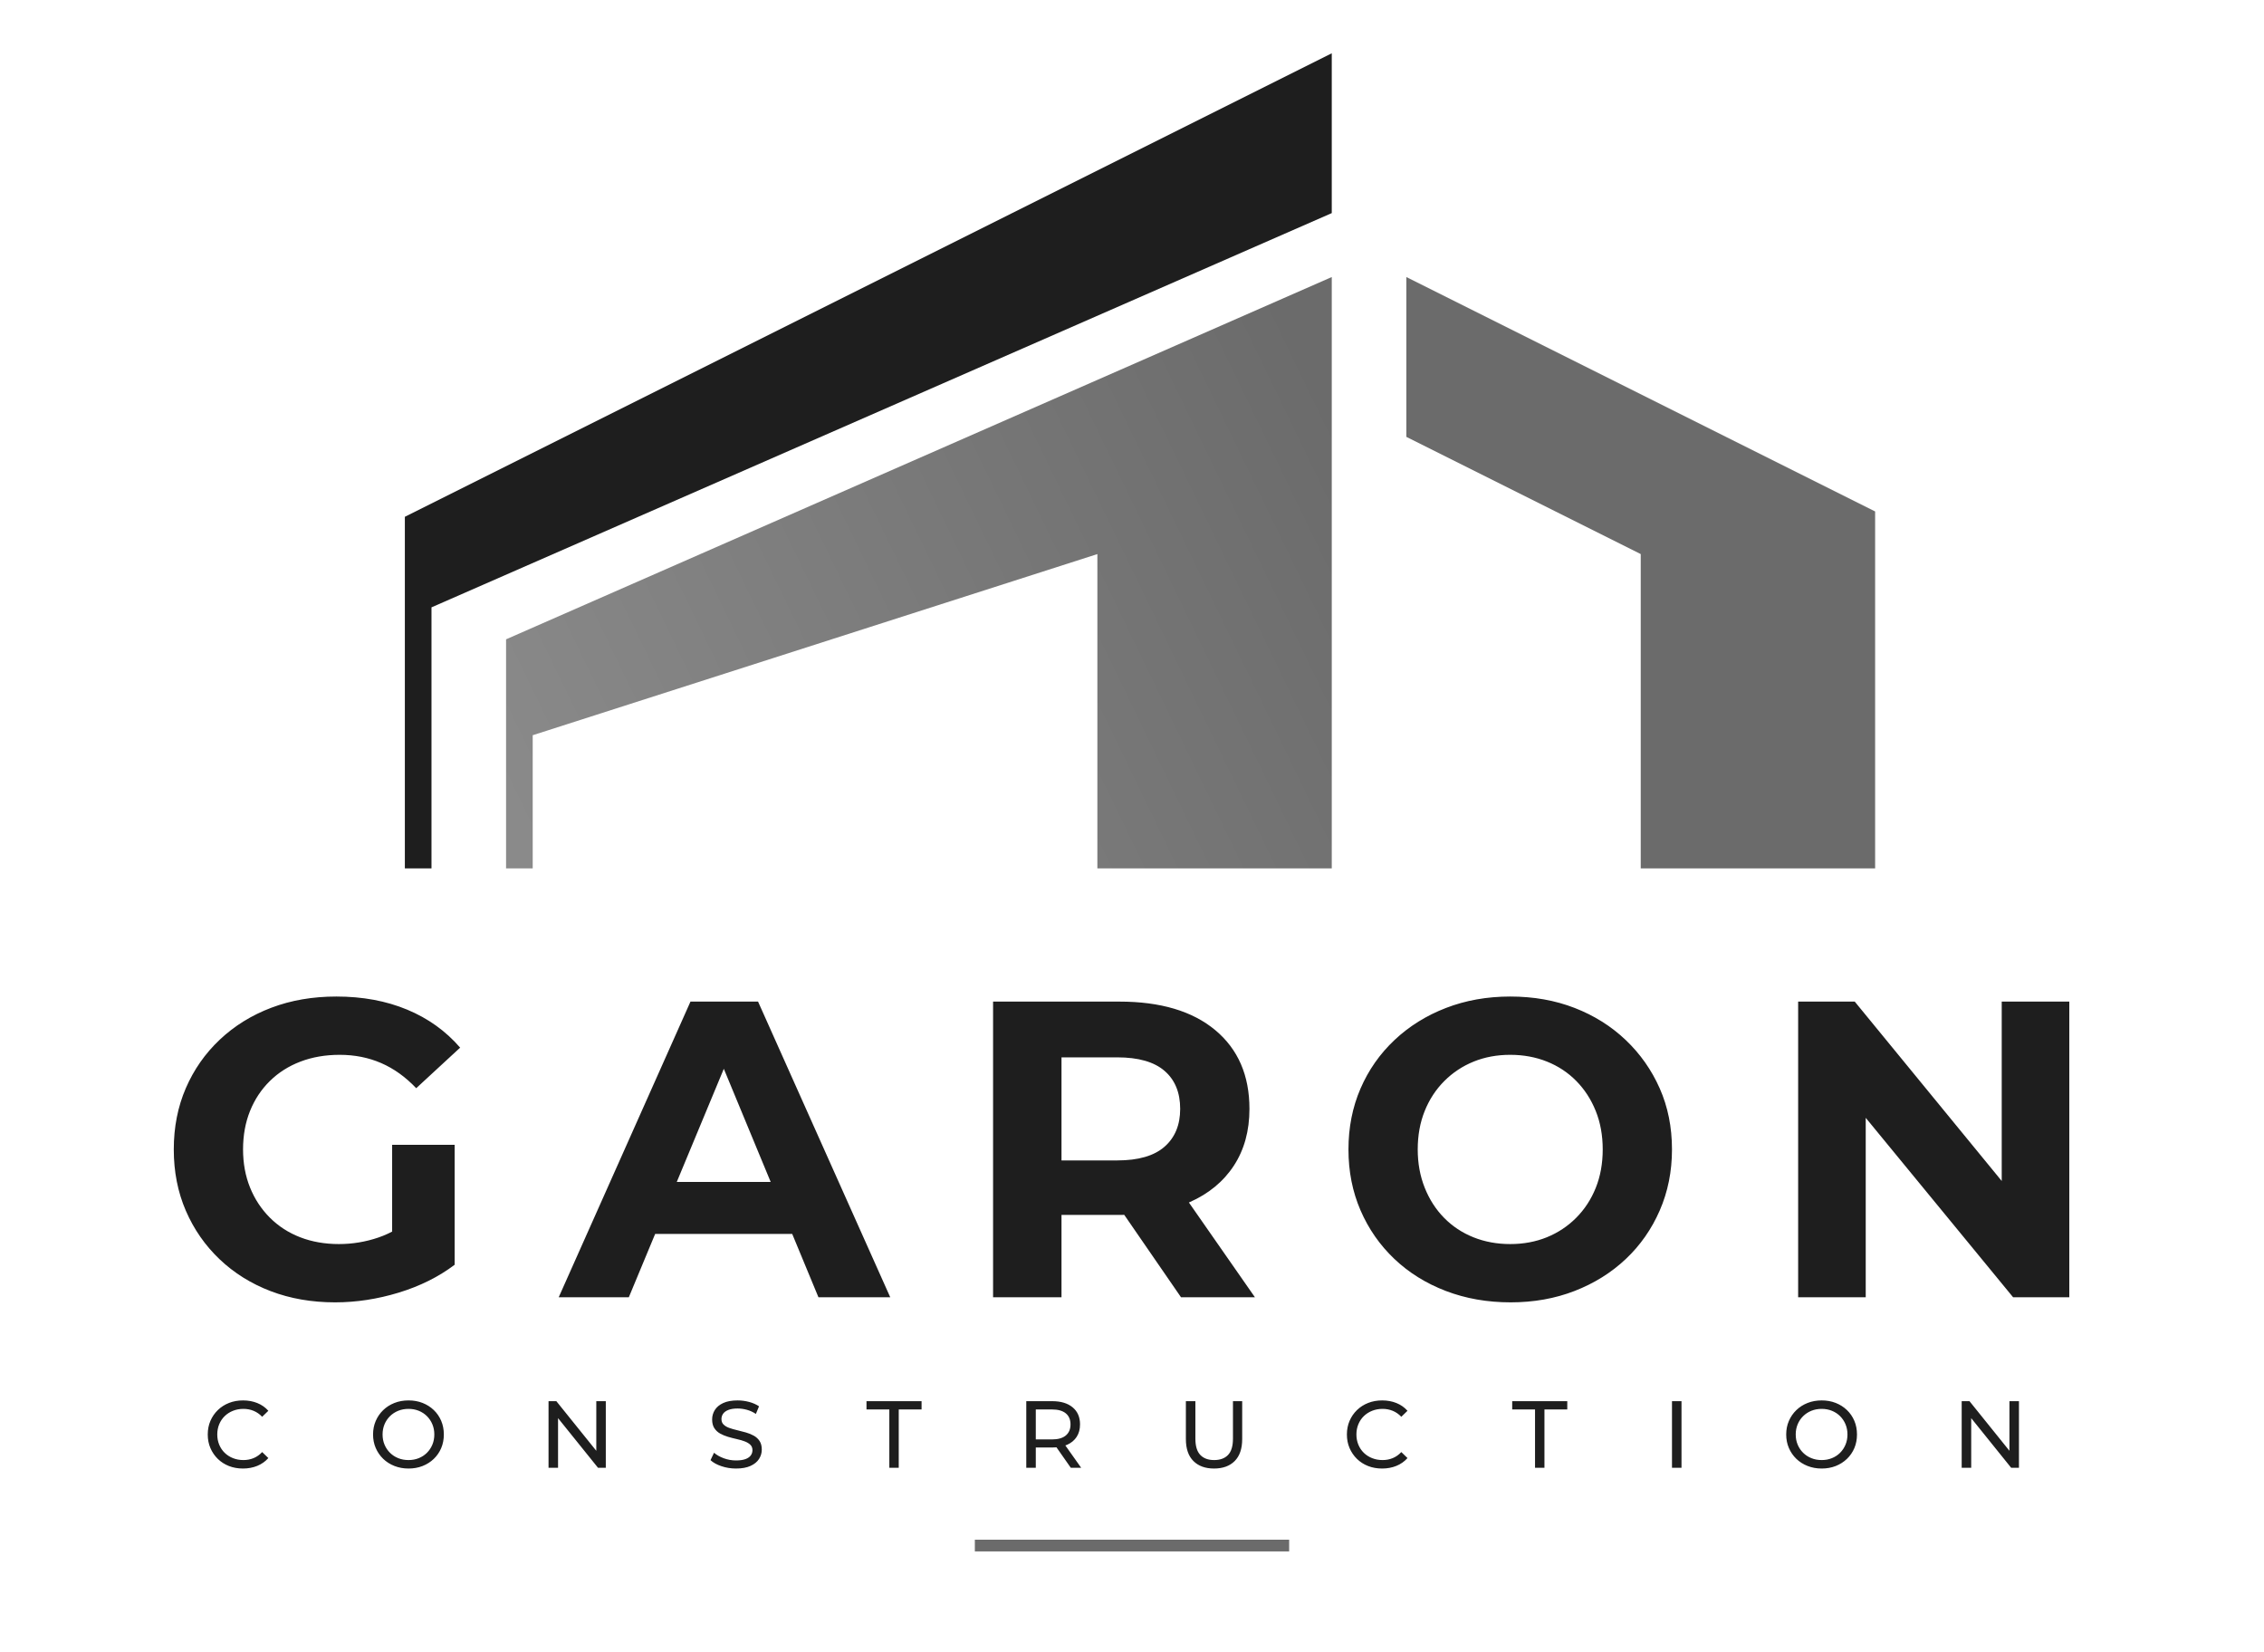
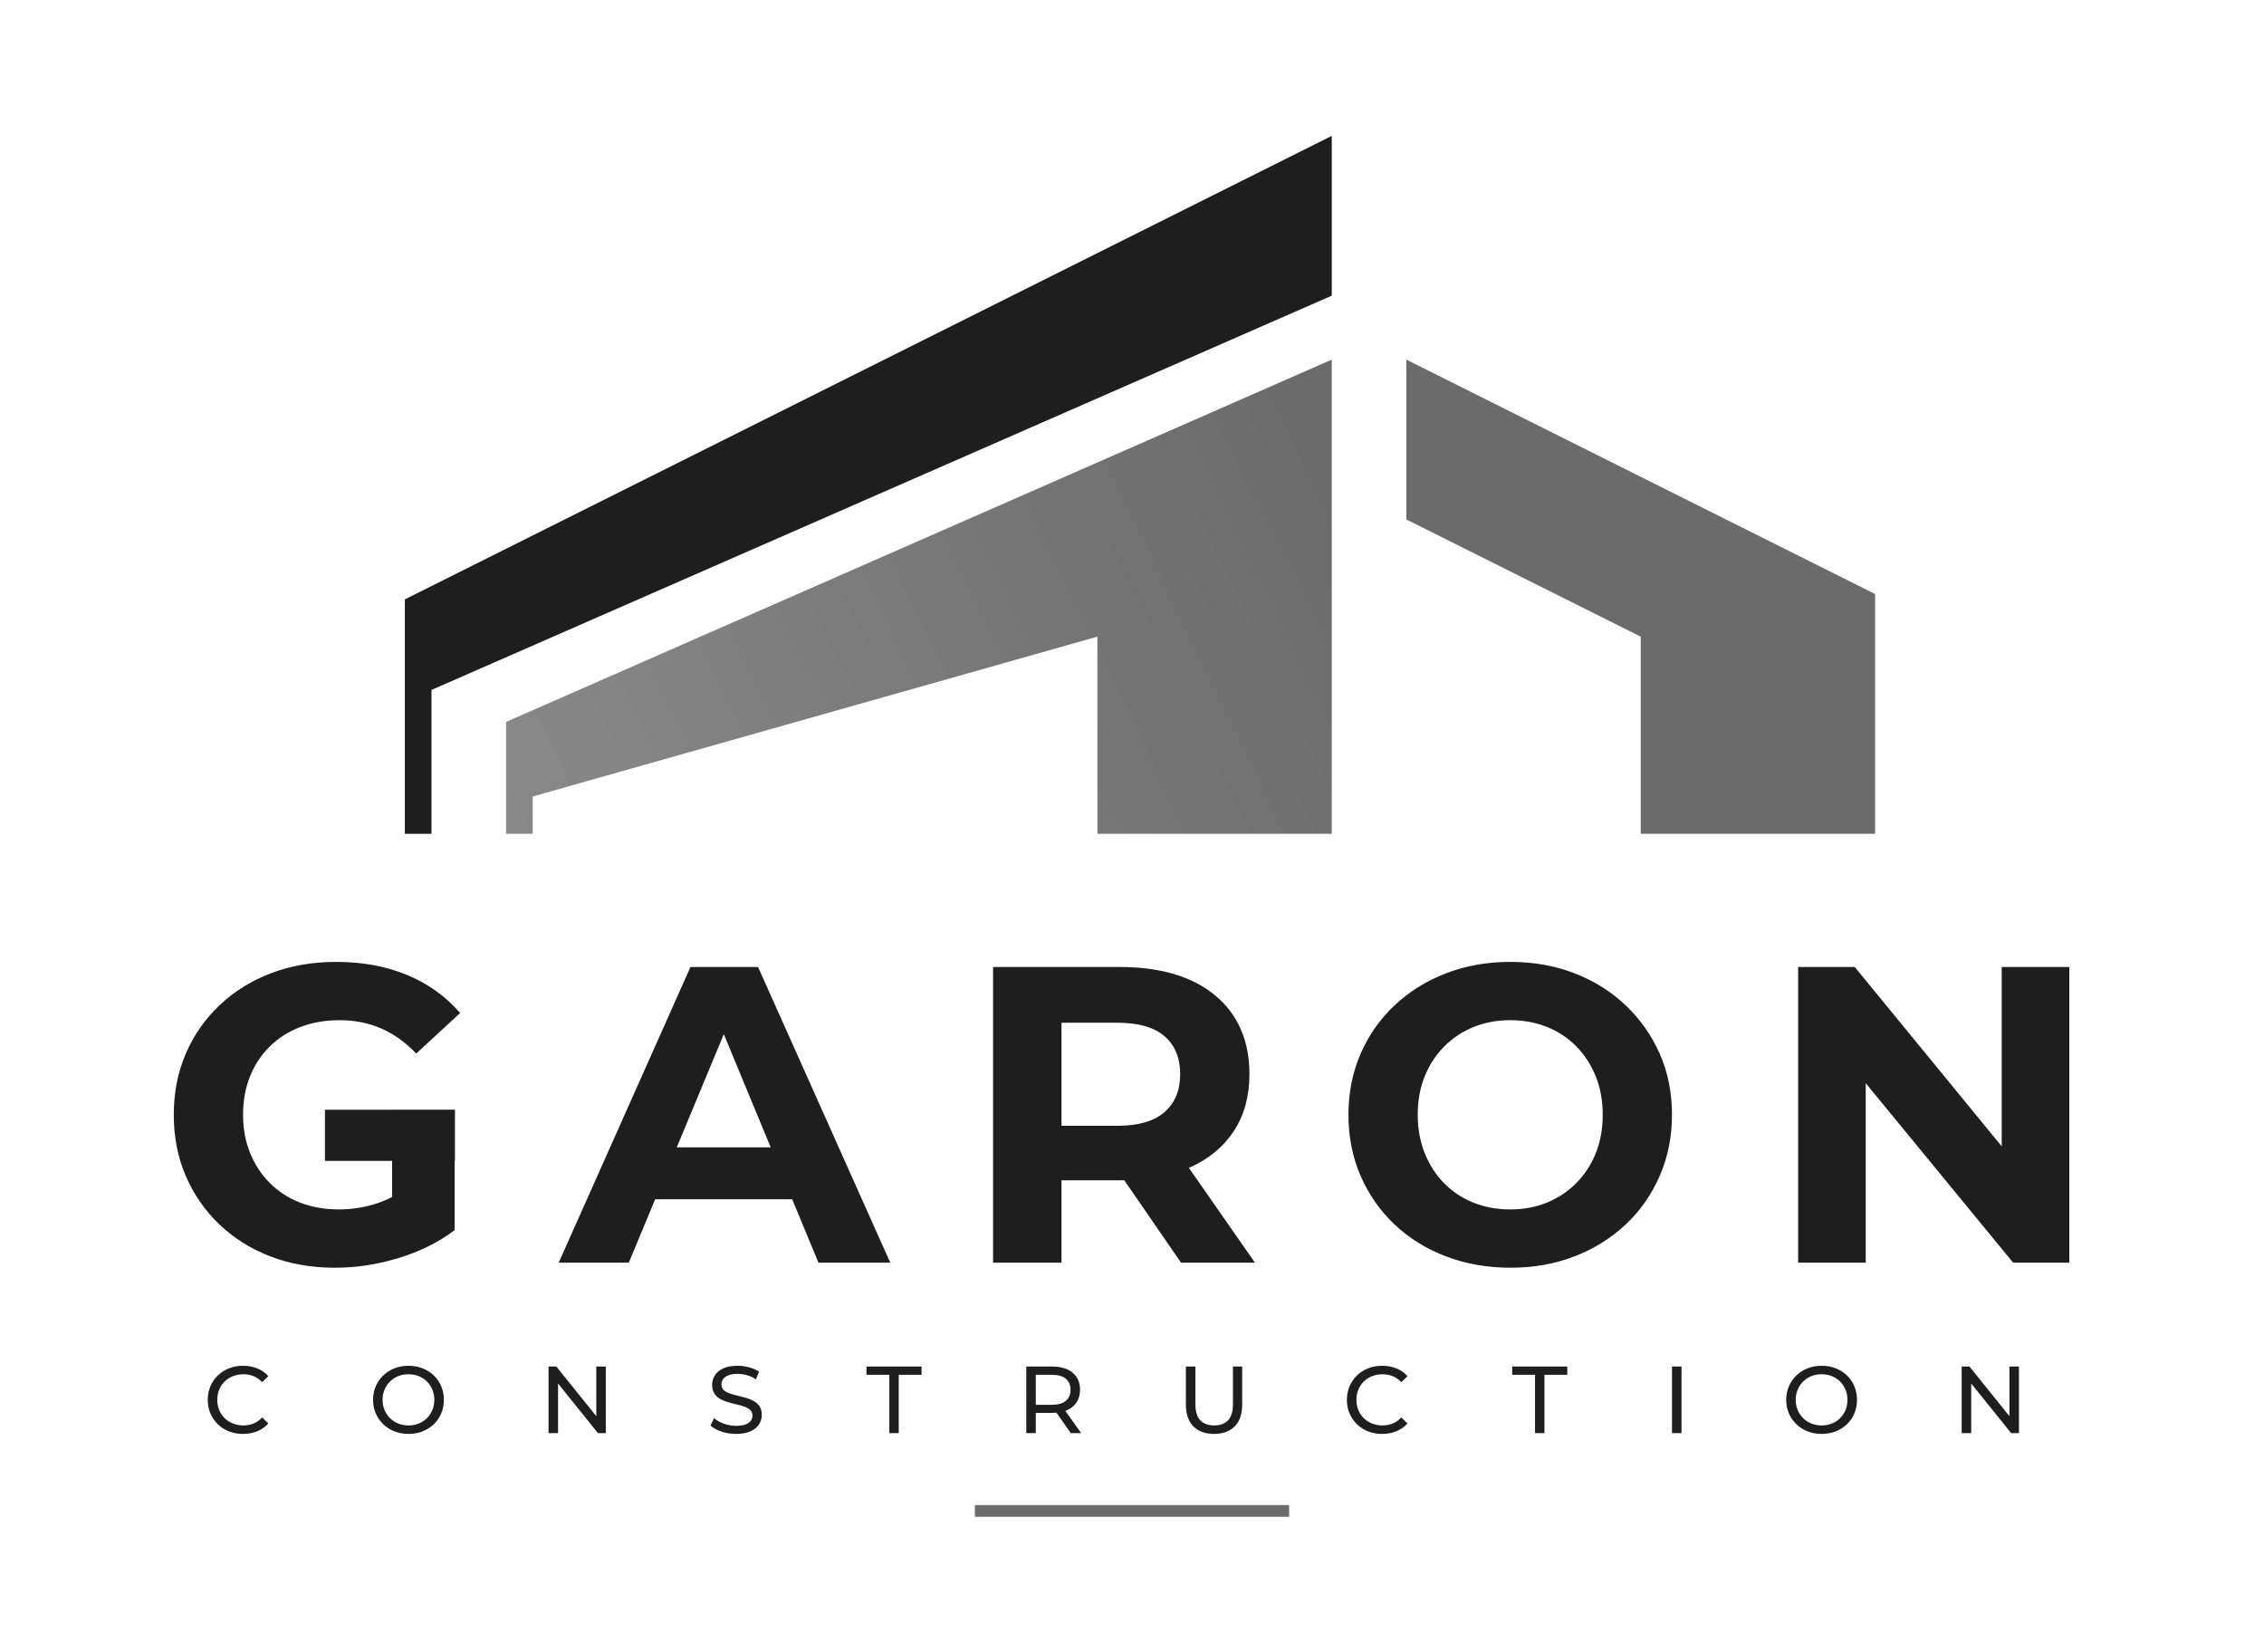
<svg xmlns="http://www.w3.org/2000/svg" viewBox="0 0 425 310" role="img" aria-label="GARON Construction">
  <defs>
    <linearGradient id="gmmono" x1="95" y1="165" x2="250" y2="90" gradientUnits="userSpaceOnUse">
      <stop offset="0" stop-color="#8a8a8a" />
      <stop offset="1" stop-color="#6b6b6b" />
    </linearGradient>
    <linearGradient id="ggmono" x1="264" y1="66" x2="352" y2="177" gradientUnits="userSpaceOnUse">
      <stop offset="0" stop-color="#6b6b6b" />
      <stop offset="1" stop-color="#6b6b6b" />
    </linearGradient>
  </defs>
-   <g transform="translate(0,-14)">
-     <path fill="#1e1e1e" d="M250 24 L250 54 L81 128 L81 177 L76 177 L76 111 Z" />
-     <path fill="url(#gmmono)" d="M250 66 L250 177 L206 177 L206 118 L100 152 L100 177 L95 177 L95 134 Z" />
-     <path fill="url(#ggmono)" d="M264 66 L352 110 L352 177 L308 177 L308 118 L264 96 Z" />
+   <g transform="translate(0,1.5)">
+     <path fill="#1e1e1e" d="M250 24 L250 54 L81 128 L81 155 L76 155 L76 111 Z" />
+     <path fill="url(#gmmono)" d="M250 66 L250 155 L206 155 L206 118 L100 148 L100 155 L95 155 L95 134 Z" />
+     <path fill="url(#ggmono)" d="M264 66 L352 110 L352 155 L308 155 L308 118 L264 96 Z" />
+   </g>
+   <g transform="translate(0,-20.5)">
    <path fill="#1e1e1e" d="M62.909 258.451Q56.329 258.451 50.818 256.35Q45.308 254.249 41.225 250.364Q37.141 246.479 34.882 241.246Q32.622 236.014 32.622 229.75Q32.622 223.486 34.882 218.254Q37.141 213.021 41.264 209.136Q45.387 205.251 50.937 203.15Q56.487 201.049 63.147 201.049Q70.521 201.049 76.428 203.506Q82.334 205.964 86.378 210.642L78.132 218.254Q75.119 215.082 71.551 213.536Q67.984 211.99 63.781 211.99Q59.738 211.99 56.408 213.259Q53.078 214.527 50.66 216.906Q48.241 219.284 46.933 222.535Q45.625 225.786 45.625 229.75Q45.625 233.635 46.933 236.886Q48.241 240.136 50.66 242.555Q53.078 244.973 56.368 246.241Q59.659 247.51 63.623 247.51Q67.429 247.51 71.036 246.281Q74.644 245.052 78.053 242.119L85.347 251.395Q80.828 254.804 74.842 256.628Q68.856 258.451 62.909 258.451ZM85.347 251.395 73.613 249.73V228.878H85.347Z M104.88 257.5 129.618 202.0H142.303L167.12 257.5H153.641L133.344 208.501H138.418L118.042 257.5ZM117.249 245.607 120.658 235.855H149.201L152.69 245.607Z M186.421 257.5V202.0H210.128Q221.704 202.0 228.126 207.352Q234.548 212.704 234.548 222.139Q234.548 228.323 231.614 232.803Q228.681 237.282 223.289 239.661Q217.898 242.039 210.445 242.039H193.557L199.266 236.41V257.5ZM221.704 257.5 207.829 237.361H221.545L235.579 257.5ZM199.266 237.837 193.557 231.811H209.731Q215.678 231.811 218.611 229.235Q221.545 226.658 221.545 222.139Q221.545 217.54 218.611 215.003Q215.678 212.466 209.731 212.466H193.557L199.266 206.361Z M283.579 258.451Q276.999 258.451 271.409 256.311Q265.819 254.17 261.736 250.285Q257.653 246.4 255.393 241.167Q253.134 235.934 253.134 229.75Q253.134 223.566 255.393 218.333Q257.653 213.1 261.776 209.215Q265.899 205.33 271.449 203.189Q276.999 201.049 283.5 201.049Q290.081 201.049 295.591 203.189Q301.101 205.33 305.185 209.215Q309.268 213.1 311.567 218.293Q313.866 223.486 313.866 229.75Q313.866 235.934 311.567 241.207Q309.268 246.479 305.185 250.325Q301.101 254.17 295.591 256.311Q290.081 258.451 283.579 258.451ZM283.5 247.51Q287.226 247.51 290.358 246.241Q293.49 244.973 295.869 242.594Q298.247 240.216 299.555 236.965Q300.864 233.714 300.864 229.75Q300.864 225.786 299.555 222.535Q298.247 219.284 295.908 216.906Q293.569 214.527 290.398 213.259Q287.226 211.99 283.5 211.99Q279.774 211.99 276.642 213.259Q273.51 214.527 271.131 216.906Q268.753 219.284 267.445 222.535Q266.136 225.786 266.136 229.75Q266.136 233.635 267.445 236.925Q268.753 240.216 271.092 242.594Q273.431 244.973 276.602 246.241Q279.774 247.51 283.5 247.51Z M337.549 257.5V202.0H348.174L380.919 241.96H375.765V202.0H388.451V257.5H377.906L345.081 217.54H350.235V257.5Z" />
+     <rect x="61" y="228.8" width="24.4" height="9.6" fill="#1e1e1e" />
    <path fill="#1e1e1e" d="M45.607 289.643Q44.179 289.643 42.973 289.17Q41.768 288.696 40.884 287.83Q40.0 286.964 39.5 285.804Q39.0 284.643 39.0 283.25Q39.0 281.857 39.5 280.696Q40.0 279.536 40.893 278.67Q41.786 277.804 42.991 277.33Q44.196 276.857 45.625 276.857Q47.071 276.857 48.295 277.348Q49.518 277.839 50.375 278.804L49.214 279.929Q48.5 279.179 47.607 278.812Q46.714 278.446 45.696 278.446Q44.643 278.446 43.741 278.804Q42.839 279.161 42.179 279.804Q41.518 280.446 41.152 281.33Q40.786 282.214 40.786 283.25Q40.786 284.286 41.152 285.17Q41.518 286.054 42.179 286.696Q42.839 287.339 43.741 287.696Q44.643 288.054 45.696 288.054Q46.714 288.054 47.607 287.688Q48.5 287.321 49.214 286.554L50.375 287.679Q49.518 288.643 48.295 289.143Q47.071 289.643 45.607 289.643Z M76.692 289.643Q75.263 289.643 74.04 289.161Q72.817 288.679 71.924 287.812Q71.031 286.946 70.531 285.786Q70.031 284.625 70.031 283.25Q70.031 281.875 70.531 280.714Q71.031 279.554 71.924 278.688Q72.817 277.821 74.031 277.339Q75.245 276.857 76.692 276.857Q78.12 276.857 79.325 277.33Q80.531 277.804 81.433 278.67Q82.334 279.536 82.825 280.696Q83.317 281.857 83.317 283.25Q83.317 284.643 82.825 285.804Q82.334 286.964 81.433 287.83Q80.531 288.696 79.325 289.17Q78.12 289.643 76.692 289.643ZM76.692 288.054Q77.727 288.054 78.611 287.696Q79.495 287.339 80.147 286.688Q80.799 286.036 81.165 285.161Q81.531 284.286 81.531 283.25Q81.531 282.214 81.165 281.339Q80.799 280.464 80.147 279.812Q79.495 279.161 78.611 278.804Q77.727 278.446 76.692 278.446Q75.638 278.446 74.754 278.804Q73.87 279.161 73.209 279.812Q72.549 280.464 72.183 281.339Q71.817 282.214 71.817 283.25Q71.817 284.286 72.183 285.161Q72.549 286.036 73.209 286.688Q73.87 287.339 74.754 287.696Q75.638 288.054 76.692 288.054Z M102.972 289.5V277.0H104.437L112.705 287.268H111.937V277.0H113.722V289.5H112.258L103.99 279.232H104.758V289.5Z M138.164 289.643Q136.735 289.643 135.432 289.205Q134.128 288.768 133.378 288.071L134.039 286.679Q134.753 287.304 135.86 287.714Q136.968 288.125 138.164 288.125Q139.253 288.125 139.932 287.875Q140.61 287.625 140.932 287.188Q141.253 286.75 141.253 286.196Q141.253 285.554 140.834 285.161Q140.414 284.768 139.744 284.527Q139.075 284.286 138.271 284.107Q137.468 283.929 136.655 283.688Q135.843 283.446 135.173 283.071Q134.503 282.696 134.093 282.062Q133.682 281.429 133.682 280.429Q133.682 279.464 134.191 278.652Q134.7 277.839 135.762 277.348Q136.825 276.857 138.468 276.857Q139.557 276.857 140.628 277.143Q141.7 277.429 142.485 277.964L141.896 279.393Q141.093 278.857 140.2 278.616Q139.307 278.375 138.468 278.375Q137.414 278.375 136.735 278.643Q136.057 278.911 135.744 279.357Q135.432 279.804 135.432 280.357Q135.432 281.018 135.851 281.411Q136.271 281.804 136.941 282.036Q137.61 282.268 138.414 282.455Q139.218 282.643 140.03 282.875Q140.843 283.107 141.512 283.482Q142.182 283.857 142.593 284.482Q143.003 285.107 143.003 286.089Q143.003 287.036 142.485 287.848Q141.968 288.661 140.887 289.152Q139.807 289.643 138.164 289.643Z M166.945 289.5V278.554H162.659V277.0H172.998V278.554H168.713V289.5Z M192.654 289.5V277.0H197.529Q199.958 277.0 201.351 278.152Q202.744 279.304 202.744 281.357Q202.744 282.714 202.119 283.688Q201.494 284.661 200.333 285.179Q199.172 285.696 197.529 285.696H193.636L194.44 284.875V289.5ZM201.011 289.5 197.833 284.964H199.744L202.958 289.5ZM194.44 285.054 193.636 284.179H197.476Q199.19 284.179 200.074 283.438Q200.958 282.696 200.958 281.357Q200.958 280.018 200.074 279.286Q199.19 278.554 197.476 278.554H193.636L194.44 277.661Z M227.899 289.643Q225.435 289.643 224.024 288.232Q222.614 286.821 222.614 284.107V277.0H224.399V284.036Q224.399 286.125 225.319 287.089Q226.239 288.054 227.917 288.054Q229.614 288.054 230.533 287.089Q231.453 286.125 231.453 284.036V277.0H233.185V284.107Q233.185 286.821 231.783 288.232Q230.381 289.643 227.899 289.643Z M259.448 289.643Q258.019 289.643 256.814 289.17Q255.609 288.696 254.725 287.83Q253.841 286.964 253.341 285.804Q252.841 284.643 252.841 283.25Q252.841 281.857 253.341 280.696Q253.841 279.536 254.734 278.67Q255.627 277.804 256.832 277.33Q258.037 276.857 259.466 276.857Q260.912 276.857 262.136 277.348Q263.359 277.839 264.216 278.804L263.055 279.929Q262.341 279.179 261.448 278.812Q260.555 278.446 259.537 278.446Q258.484 278.446 257.582 278.804Q256.68 279.161 256.019 279.804Q255.359 280.446 254.993 281.33Q254.627 282.214 254.627 283.25Q254.627 284.286 254.993 285.17Q255.359 286.054 256.019 286.696Q256.68 287.339 257.582 287.696Q258.484 288.054 259.537 288.054Q260.555 288.054 261.448 287.688Q262.341 287.321 263.055 286.554L264.216 287.679Q263.359 288.643 262.136 289.143Q260.912 289.643 259.448 289.643Z M288.157 289.5V278.554H283.872V277.0H294.211V278.554H289.925V289.5Z M313.867 289.5V277.0H315.653V289.5Z M341.969 289.643Q340.541 289.643 339.317 289.161Q338.094 288.679 337.201 287.812Q336.308 286.946 335.808 285.786Q335.308 284.625 335.308 283.25Q335.308 281.875 335.808 280.714Q336.308 279.554 337.201 278.688Q338.094 277.821 339.308 277.339Q340.523 276.857 341.969 276.857Q343.398 276.857 344.603 277.33Q345.808 277.804 346.71 278.67Q347.612 279.536 348.103 280.696Q348.594 281.857 348.594 283.25Q348.594 284.643 348.103 285.804Q347.612 286.964 346.71 287.83Q345.808 288.696 344.603 289.17Q343.398 289.643 341.969 289.643ZM341.969 288.054Q343.005 288.054 343.889 287.696Q344.773 287.339 345.425 286.688Q346.076 286.036 346.442 285.161Q346.808 284.286 346.808 283.25Q346.808 282.214 346.442 281.339Q346.076 280.464 345.425 279.812Q344.773 279.161 343.889 278.804Q343.005 278.446 341.969 278.446Q340.916 278.446 340.032 278.804Q339.148 279.161 338.487 279.812Q337.826 280.464 337.46 281.339Q337.094 282.214 337.094 283.25Q337.094 284.286 337.46 285.161Q337.826 286.036 338.487 286.688Q339.148 287.339 340.032 287.696Q340.916 288.054 341.969 288.054Z M368.25 289.5V277.0H369.714L377.982 287.268H377.214V277.0H379.0V289.5H377.536L369.268 279.232H370.036V289.5Z" />
    <rect x="183" y="303" width="59" height="2.2" fill="#6b6b6b" />
  </g>
</svg>
